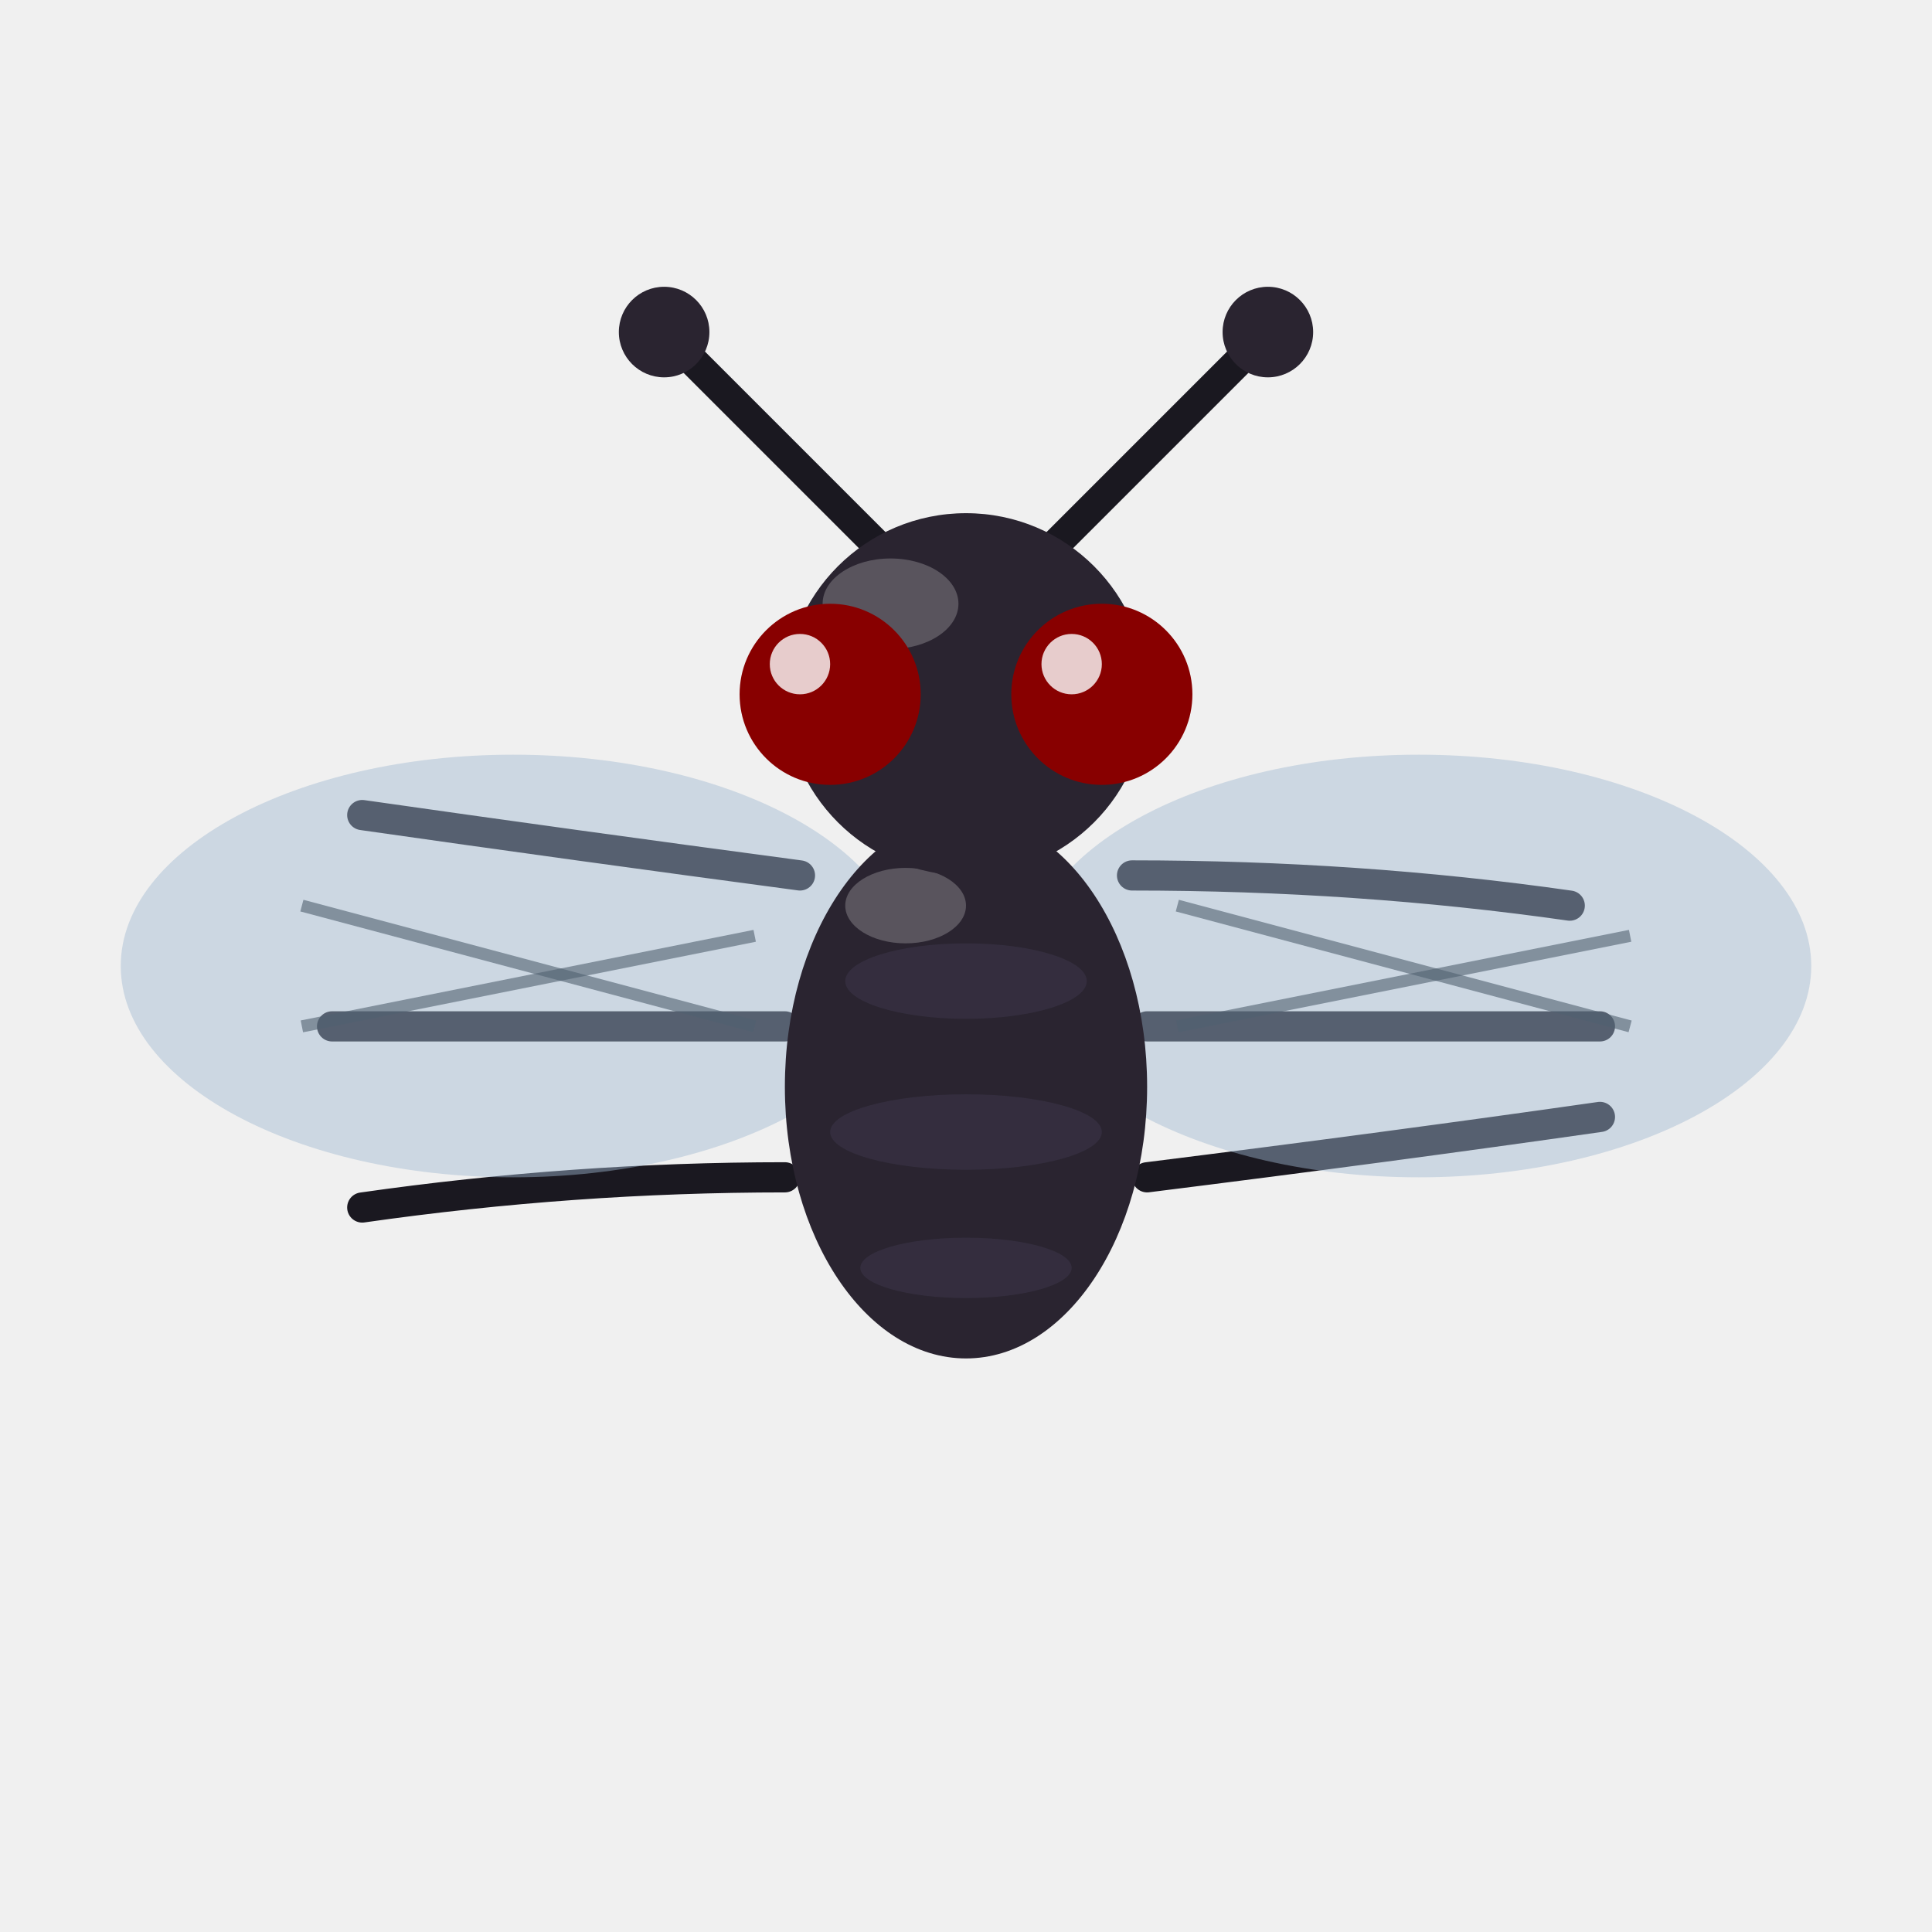
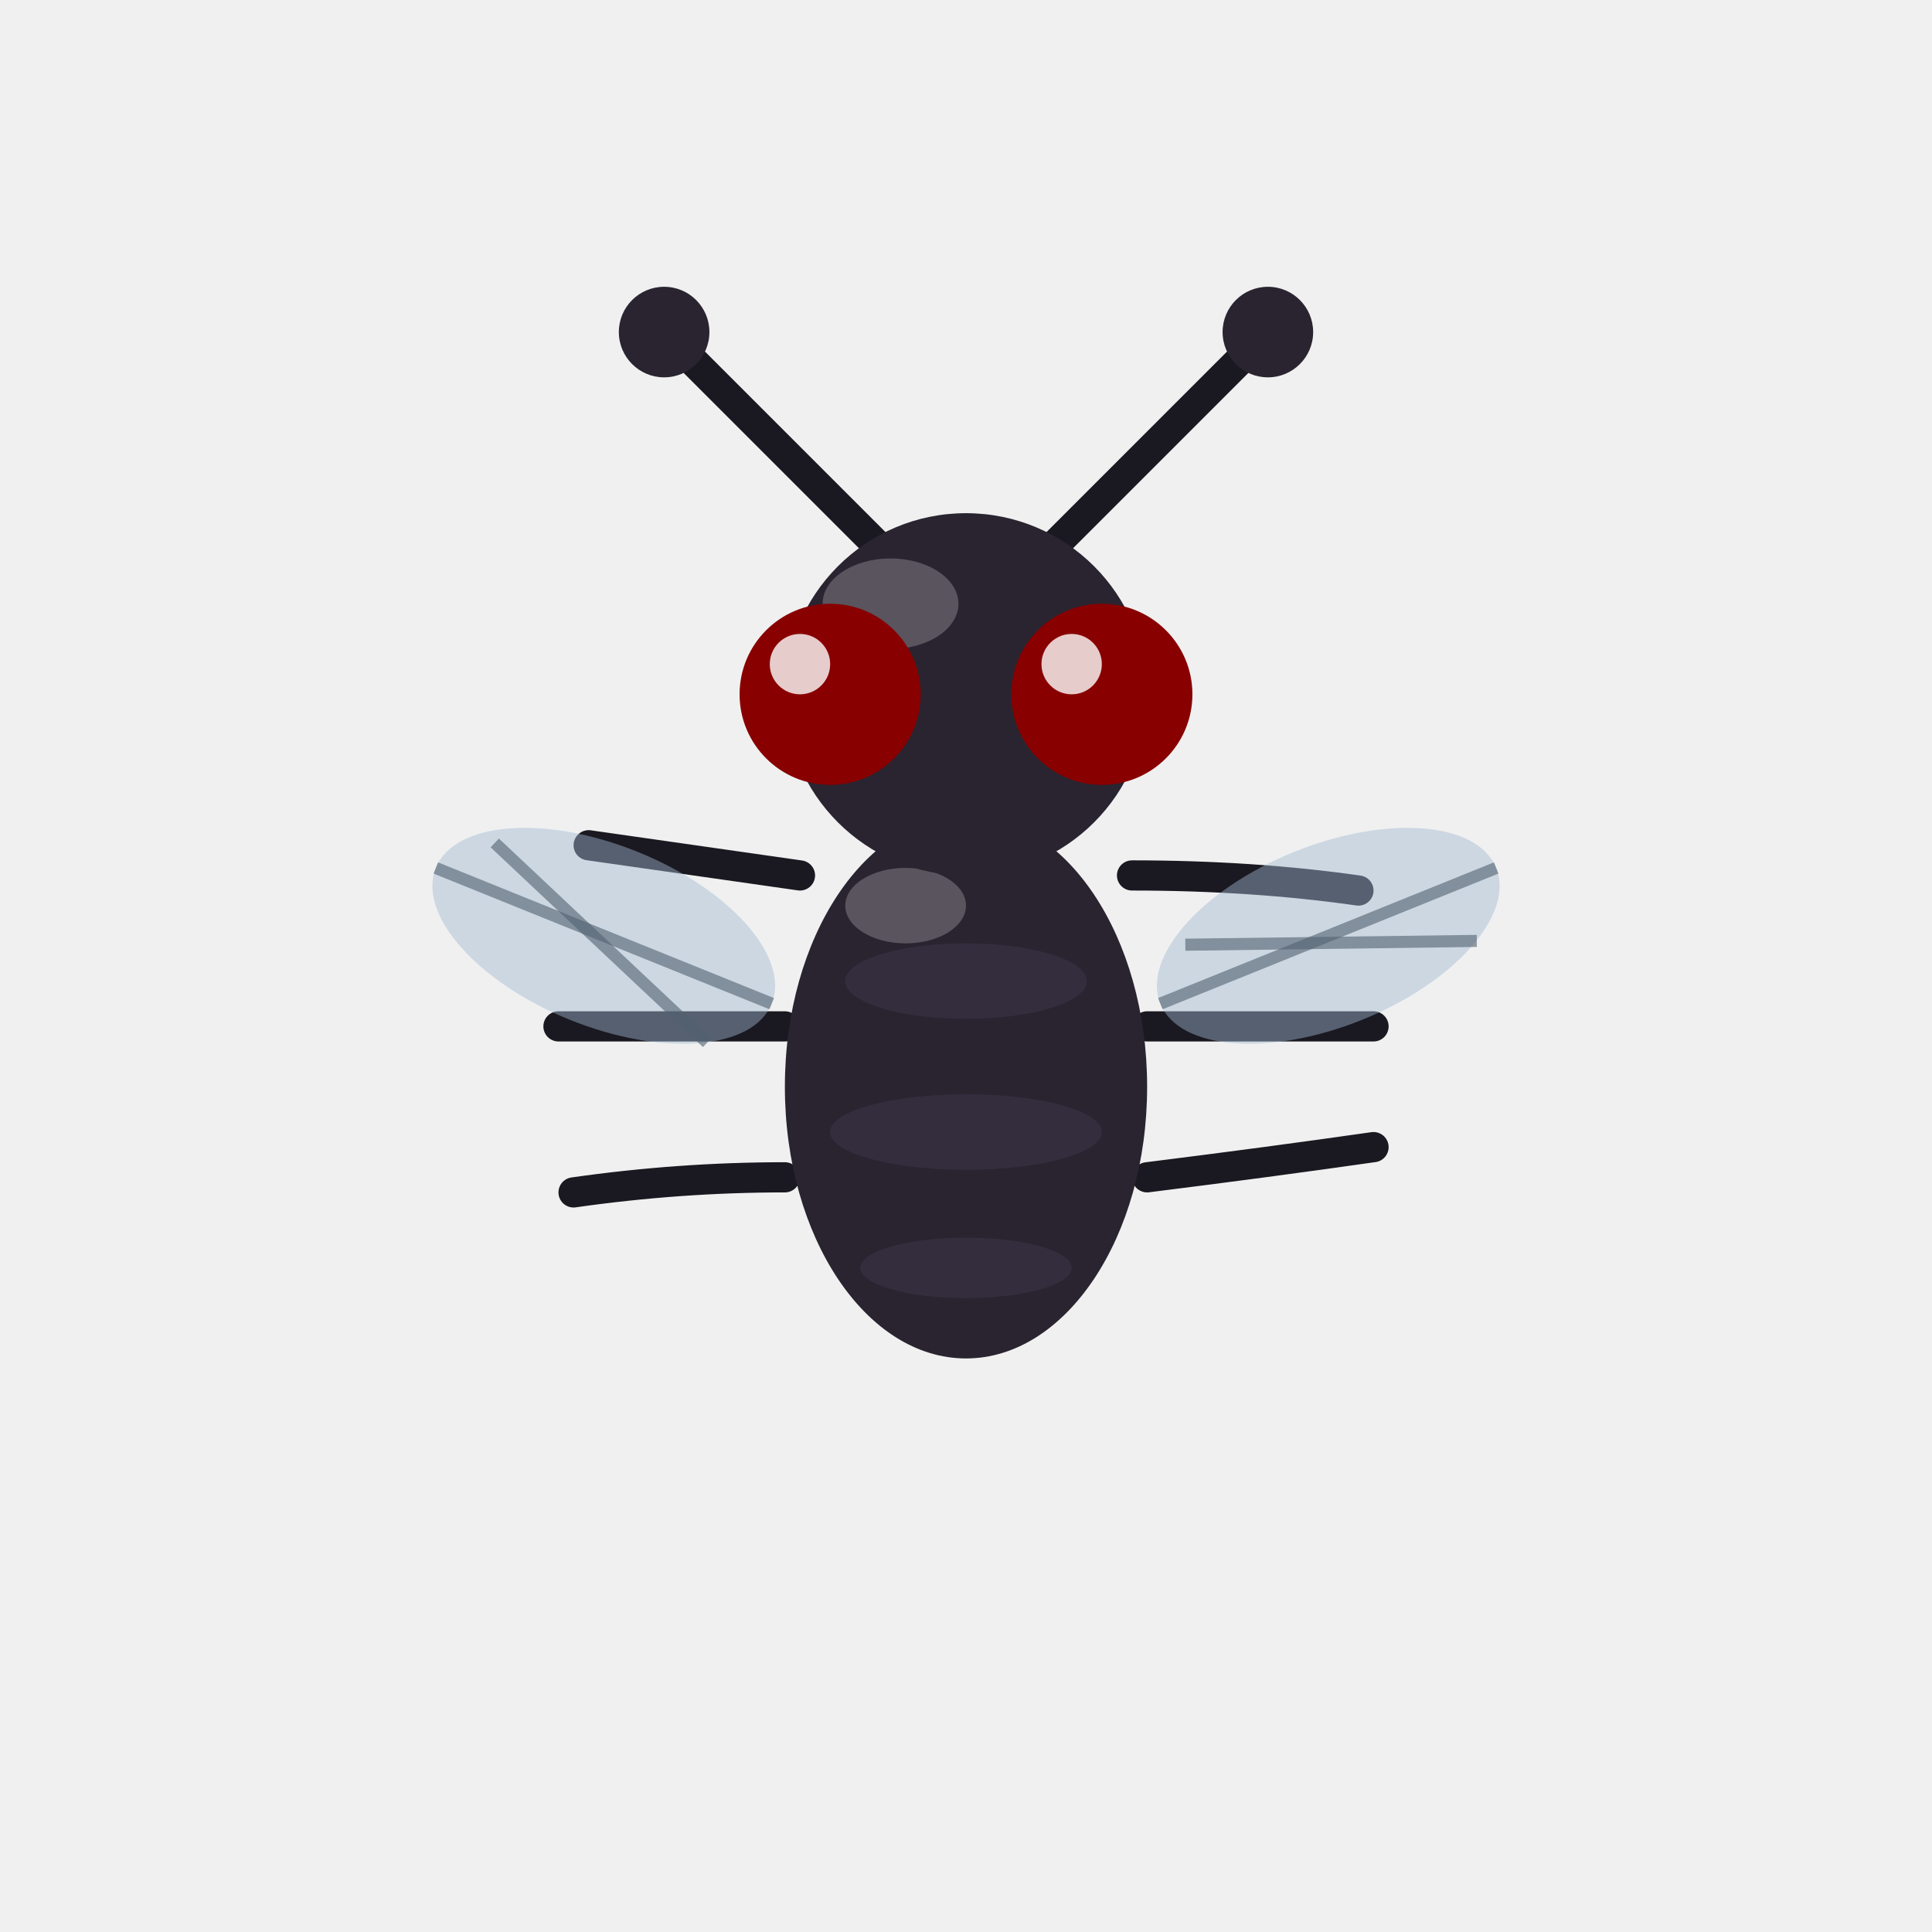
<svg xmlns="http://www.w3.org/2000/svg" width="128" height="128" viewBox="0 0 128 128">
-   <path d="M 53 58 Q 38 56 24 54" stroke="#1A1820" stroke-width="2.0" stroke-linecap="round" fill="none" />
-   <path d="M 52 68 Q 36 68 22 68" stroke="#1A1820" stroke-width="2.0" stroke-linecap="round" fill="none" />
-   <path d="M 52 78 Q 38 78 24 80" stroke="#1A1820" stroke-width="2.0" stroke-linecap="round" fill="none" />
-   <path d="M 75 58 Q 90 58 104 60" stroke="#1A1820" stroke-width="2.0" stroke-linecap="round" fill="none" />
-   <path d="M 76 68 Q 92 68 106 68" stroke="#1A1820" stroke-width="2.0" stroke-linecap="round" fill="none" />
-   <path d="M 76 78 Q 92 76 106 74" stroke="#1A1820" stroke-width="2.0" stroke-linecap="round" fill="none" />
+   <path d="M 53 58 Q 46 57 39 56" stroke="#1A1820" stroke-width="2.0" stroke-linecap="round" fill="none" />
+   <path d="M 52 68 Q 44 68 37 68" stroke="#1A1820" stroke-width="2.0" stroke-linecap="round" fill="none" />
+   <path d="M 52 78 Q 45 78 38 79" stroke="#1A1820" stroke-width="2.0" stroke-linecap="round" fill="none" />
+   <path d="M 75 58 Q 83 58 90 59" stroke="#1A1820" stroke-width="2.0" stroke-linecap="round" fill="none" />
+   <path d="M 76 68 Q 84 68 91 68" stroke="#1A1820" stroke-width="2.0" stroke-linecap="round" fill="none" />
+   <path d="M 76 78 Q 84 77 91 76" stroke="#1A1820" stroke-width="2.0" stroke-linecap="round" fill="none" />
  <path d="M 58 36 Q 50 28 44 22" stroke="#1A1820" stroke-width="2.0" stroke-linecap="round" fill="none" />
  <path d="M 70 36 Q 78 28 84 22" stroke="#1A1820" stroke-width="2.0" stroke-linecap="round" fill="none" />
  <circle cx="44" cy="22" r="3" fill="#2A2430" />
  <circle cx="84" cy="22" r="3" fill="#2A2430" />
-   <ellipse cx="34" cy="64" rx="26" ry="14" fill="#A0B8D0" opacity="0.45" />
-   <ellipse cx="94" cy="64" rx="26" ry="14" fill="#A0B8D0" opacity="0.45" />
-   <line x1="20" y1="60" x2="50" y2="68" stroke="#506070" stroke-width="0.8" opacity="0.60" />
-   <line x1="20" y1="68" x2="50" y2="62" stroke="#506070" stroke-width="0.8" opacity="0.60" />
-   <line x1="78" y1="60" x2="108" y2="68" stroke="#506070" stroke-width="0.8" opacity="0.60" />
-   <line x1="78" y1="68" x2="108" y2="62" stroke="#506070" stroke-width="0.8" opacity="0.60" />
+   <g transform="rotate(22, 40, 62)">
+     <ellipse cx="40" cy="62" rx="12" ry="6" fill="#A0B8D0" opacity="0.45" />
+     <line x1="28" y1="62" x2="52" y2="62" stroke="#506070" stroke-width="0.8" opacity="0.60" />
+     <line x1="31" y1="59" x2="49" y2="66" stroke="#506070" stroke-width="0.8" opacity="0.60" />
+   </g>
+   <g transform="rotate(-22, 88, 62)">
+     <ellipse cx="88" cy="62" rx="12" ry="6" fill="#A0B8D0" opacity="0.45" />
+     <line x1="76" y1="62" x2="100" y2="62" stroke="#506070" stroke-width="0.8" opacity="0.60" />
+     <line x1="79" y1="59" x2="97" y2="66" stroke="#506070" stroke-width="0.8" opacity="0.60" />
+   </g>
  <ellipse cx="64" cy="72" rx="12" ry="18" fill="#2A2430" />
  <ellipse cx="64" cy="65" rx="8" ry="2.5" fill="#3A3448" opacity="0.60" />
  <ellipse cx="64" cy="75" rx="9" ry="2.5" fill="#3A3448" opacity="0.60" />
  <ellipse cx="64" cy="84" rx="7" ry="2" fill="#3A3448" opacity="0.60" />
  <ellipse cx="60" cy="60" rx="4" ry="2.5" fill="white" opacity="0.22" />
  <circle cx="64" cy="46" r="12" fill="#2A2430" />
  <ellipse cx="59" cy="40" rx="4.5" ry="3" fill="white" opacity="0.22" />
  <circle cx="55" cy="46" r="6" fill="#880000" />
  <circle cx="73" cy="46" r="6" fill="#880000" />
  <circle cx="53" cy="44" r="2" fill="white" opacity="0.80" />
  <circle cx="71" cy="44" r="2" fill="white" opacity="0.80" />
</svg>
